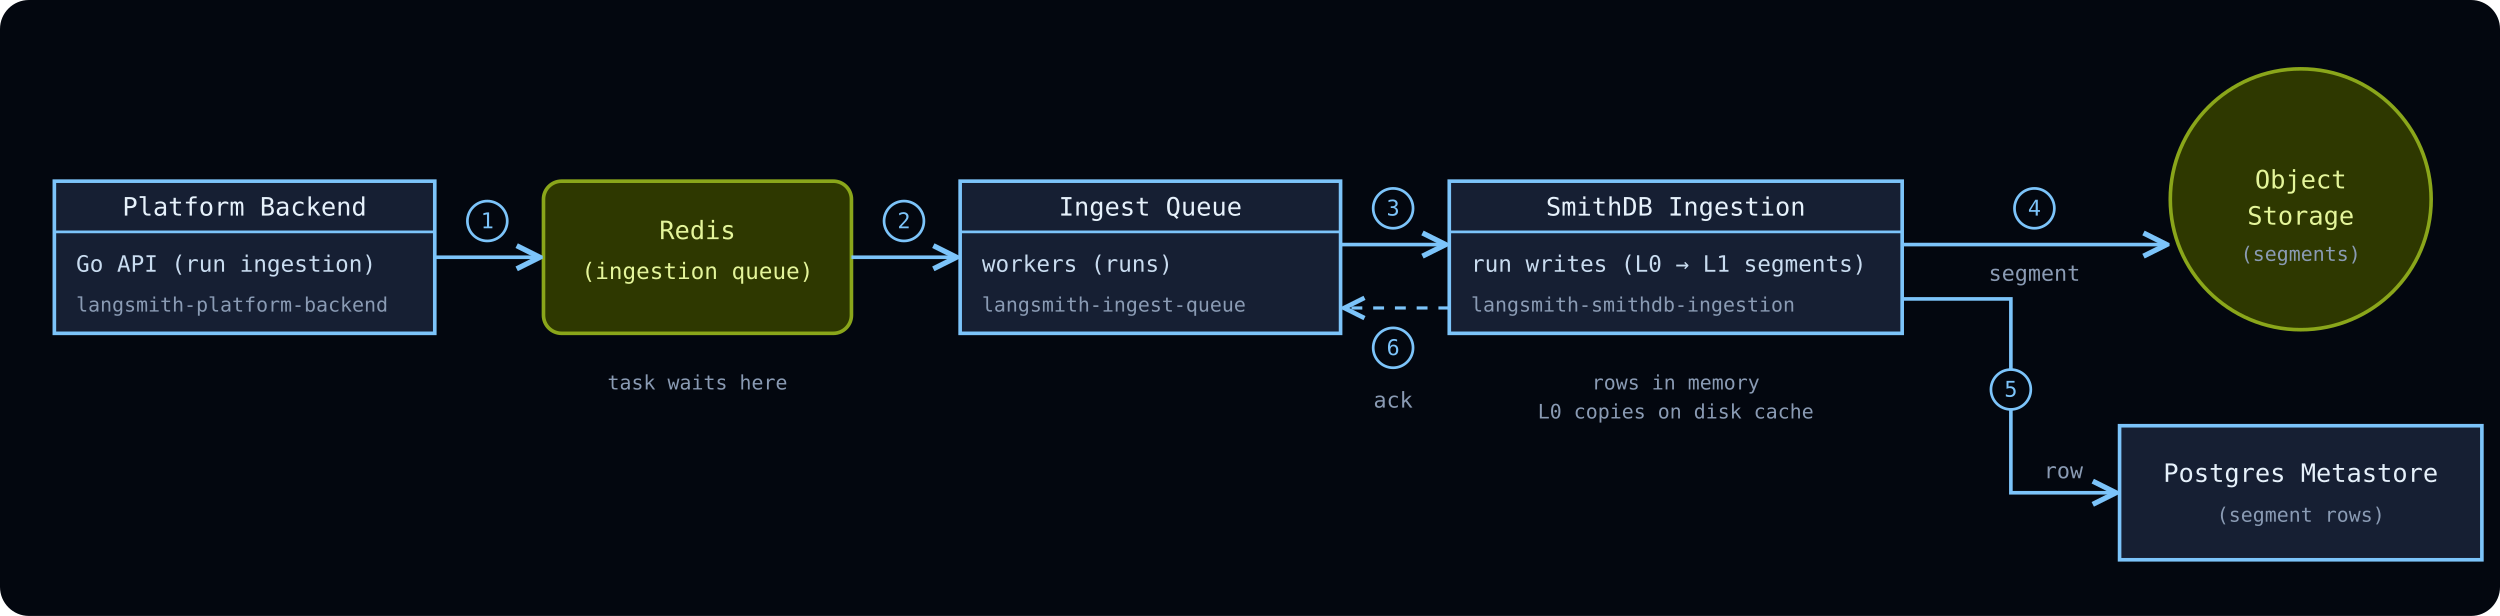
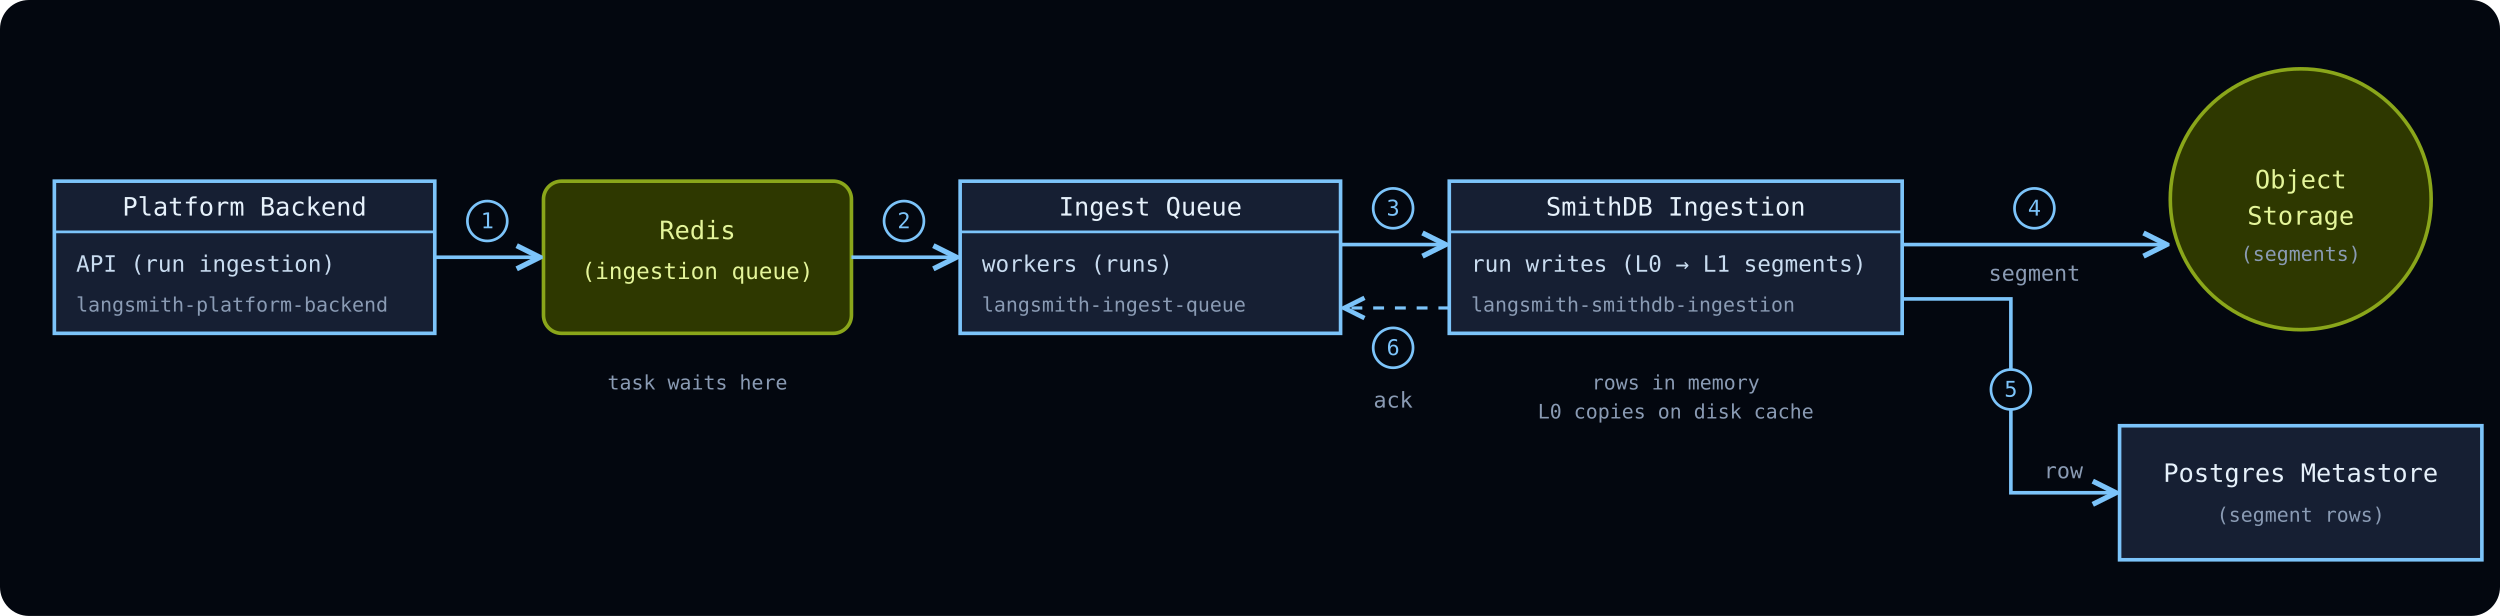
<svg xmlns="http://www.w3.org/2000/svg" id="diagram" style="color-scheme: dark" width="1380" height="340" viewBox="0 0 1380 340" role="img" aria-labelledby="title desc" font-family="ui-monospace, SFMono-Regular, Menlo, Consolas, monospace">
  <defs>
    <marker id="f" viewBox="0 0 10 10" refX="9" refY="5" markerWidth="8" markerHeight="8" orient="auto-start-reverse">
      <path d="M1 1 L9 5 L1 9" fill="none" stroke="#7cc4fa" stroke-width="1.8" />
    </marker>
  </defs>
  <rect x="0" y="0" width="1380" height="340" rx="16" fill="#03070f" />
  <rect x="30" y="100" width="210" height="84" fill="#161f33" stroke="#7cc4fa" stroke-width="2" />
  <line x1="30" y1="128" x2="240" y2="128" stroke="#7cc4fa" stroke-width="1.5" />
  <text x="135" y="119" text-anchor="middle" font-size="14" fill="#e6f1fb">Platform Backend</text>
-   <text x="42" y="150" font-size="12.5" fill="#c9dcf0">Go API (run ingestion)</text>
+   <text x="42" y="150" font-size="12.5" fill="#c9dcf0">API (run ingestion)</text>
  <text x="42" y="172" font-size="11" fill="#8a9bb4">langsmith-platform-backend</text>
  <rect x="300" y="100" width="170" height="84" rx="10" fill="#2e3800" stroke="#8aa61a" stroke-width="2" />
  <text x="385" y="132" text-anchor="middle" font-size="14" fill="#e4f59a">Redis</text>
  <text x="385" y="154" text-anchor="middle" font-size="12.5" fill="#e4f59a">(ingestion queue)</text>
  <text x="385" y="215" text-anchor="middle" font-size="11" fill="#8a9bb4">task waits here</text>
  <rect x="530" y="100" width="210" height="84" fill="#161f33" stroke="#7cc4fa" stroke-width="2" />
  <line x1="530" y1="128" x2="740" y2="128" stroke="#7cc4fa" stroke-width="1.5" />
  <text x="635" y="119" text-anchor="middle" font-size="14" fill="#e6f1fb">Ingest Queue</text>
  <text x="542" y="150" font-size="12.5" fill="#c9dcf0">workers (runs)</text>
  <text x="542" y="172" font-size="11" fill="#8a9bb4">langsmith-ingest-queue</text>
  <rect x="800" y="100" width="250" height="84" fill="#161f33" stroke="#7cc4fa" stroke-width="2" />
  <line x1="800" y1="128" x2="1050" y2="128" stroke="#7cc4fa" stroke-width="1.5" />
  <text x="925" y="119" text-anchor="middle" font-size="14" fill="#e6f1fb">SmithDB Ingestion</text>
  <text x="812" y="150" font-size="12.5" fill="#c9dcf0">run writes (L0 → L1 segments)</text>
  <text x="812" y="172" font-size="11" fill="#8a9bb4">langsmith-smithdb-ingestion</text>
  <text x="925" y="215" text-anchor="middle" font-size="11" fill="#8a9bb4">rows in memory</text>
  <text x="925" y="231" text-anchor="middle" font-size="11" fill="#8a9bb4">L0 copies on disk cache</text>
  <circle cx="1270" cy="110" r="72" fill="#2e3800" stroke="#8aa61a" stroke-width="2" />
  <text x="1270" y="104" text-anchor="middle" font-size="14" fill="#e4f59a">Object</text>
  <text x="1270" y="124" text-anchor="middle" font-size="14" fill="#e4f59a">Storage</text>
  <text x="1270" y="144" text-anchor="middle" font-size="11" fill="#8a9bb4">(segments)</text>
  <rect x="1170" y="235" width="200" height="74" fill="#161f33" stroke="#7cc4fa" stroke-width="2" />
  <text x="1270" y="266" text-anchor="middle" font-size="14" fill="#e6f1fb">Postgres Metastore</text>
  <text x="1270" y="288" text-anchor="middle" font-size="11" fill="#8a9bb4">(segment rows)</text>
  <path d="M240 142 H298" marker-end="url(#f)" stroke="#7cc4fa" stroke-width="2" fill="none" />
  <circle cx="269" cy="122" r="11" fill="#03070f" stroke="#7cc4fa" stroke-width="1.5" />
  <text x="269" y="126" text-anchor="middle" font-size="12" fill="#7cc4fa">1</text>
  <path d="M470 142 H528" marker-end="url(#f)" stroke="#7cc4fa" stroke-width="2" fill="none" />
  <circle cx="499" cy="122" r="11" fill="#03070f" stroke="#7cc4fa" stroke-width="1.5" />
  <text x="499" y="126" text-anchor="middle" font-size="12" fill="#7cc4fa">2</text>
  <path d="M740 135 H798" marker-end="url(#f)" stroke="#7cc4fa" stroke-width="2" fill="none" />
  <circle cx="769" cy="115" r="11" fill="#03070f" stroke="#7cc4fa" stroke-width="1.5" />
  <text x="769" y="119" text-anchor="middle" font-size="12" fill="#7cc4fa">3</text>
  <path d="M1050 135 H1196" marker-end="url(#f)" stroke="#7cc4fa" stroke-width="2" fill="none" />
  <text x="1123" y="155" text-anchor="middle" font-size="12" fill="#8a9bb4">segment</text>
  <circle cx="1123" cy="115" r="11" fill="#03070f" stroke="#7cc4fa" stroke-width="1.5" />
  <text x="1123" y="119" text-anchor="middle" font-size="12" fill="#7cc4fa">4</text>
  <path d="M1050 165 H1110 V272 H1168" marker-end="url(#f)" stroke="#7cc4fa" stroke-width="2" fill="none" />
  <text x="1139" y="264" text-anchor="middle" font-size="12" fill="#8a9bb4">row</text>
  <circle cx="1110" cy="215" r="11" fill="#03070f" stroke="#7cc4fa" stroke-width="1.5" />
  <text x="1110" y="219" text-anchor="middle" font-size="12" fill="#7cc4fa">5</text>
  <path d="M800 170 H742" marker-end="url(#f)" stroke="#7cc4fa" stroke-width="1.75" fill="none" stroke-dasharray="6 6" />
  <circle cx="769" cy="192" r="11" fill="#03070f" stroke="#7cc4fa" stroke-width="1.5" />
  <text x="769" y="196" text-anchor="middle" font-size="12" fill="#7cc4fa">6</text>
  <text x="769" y="225" text-anchor="middle" font-size="12" fill="#8a9bb4">ack</text>
</svg>
